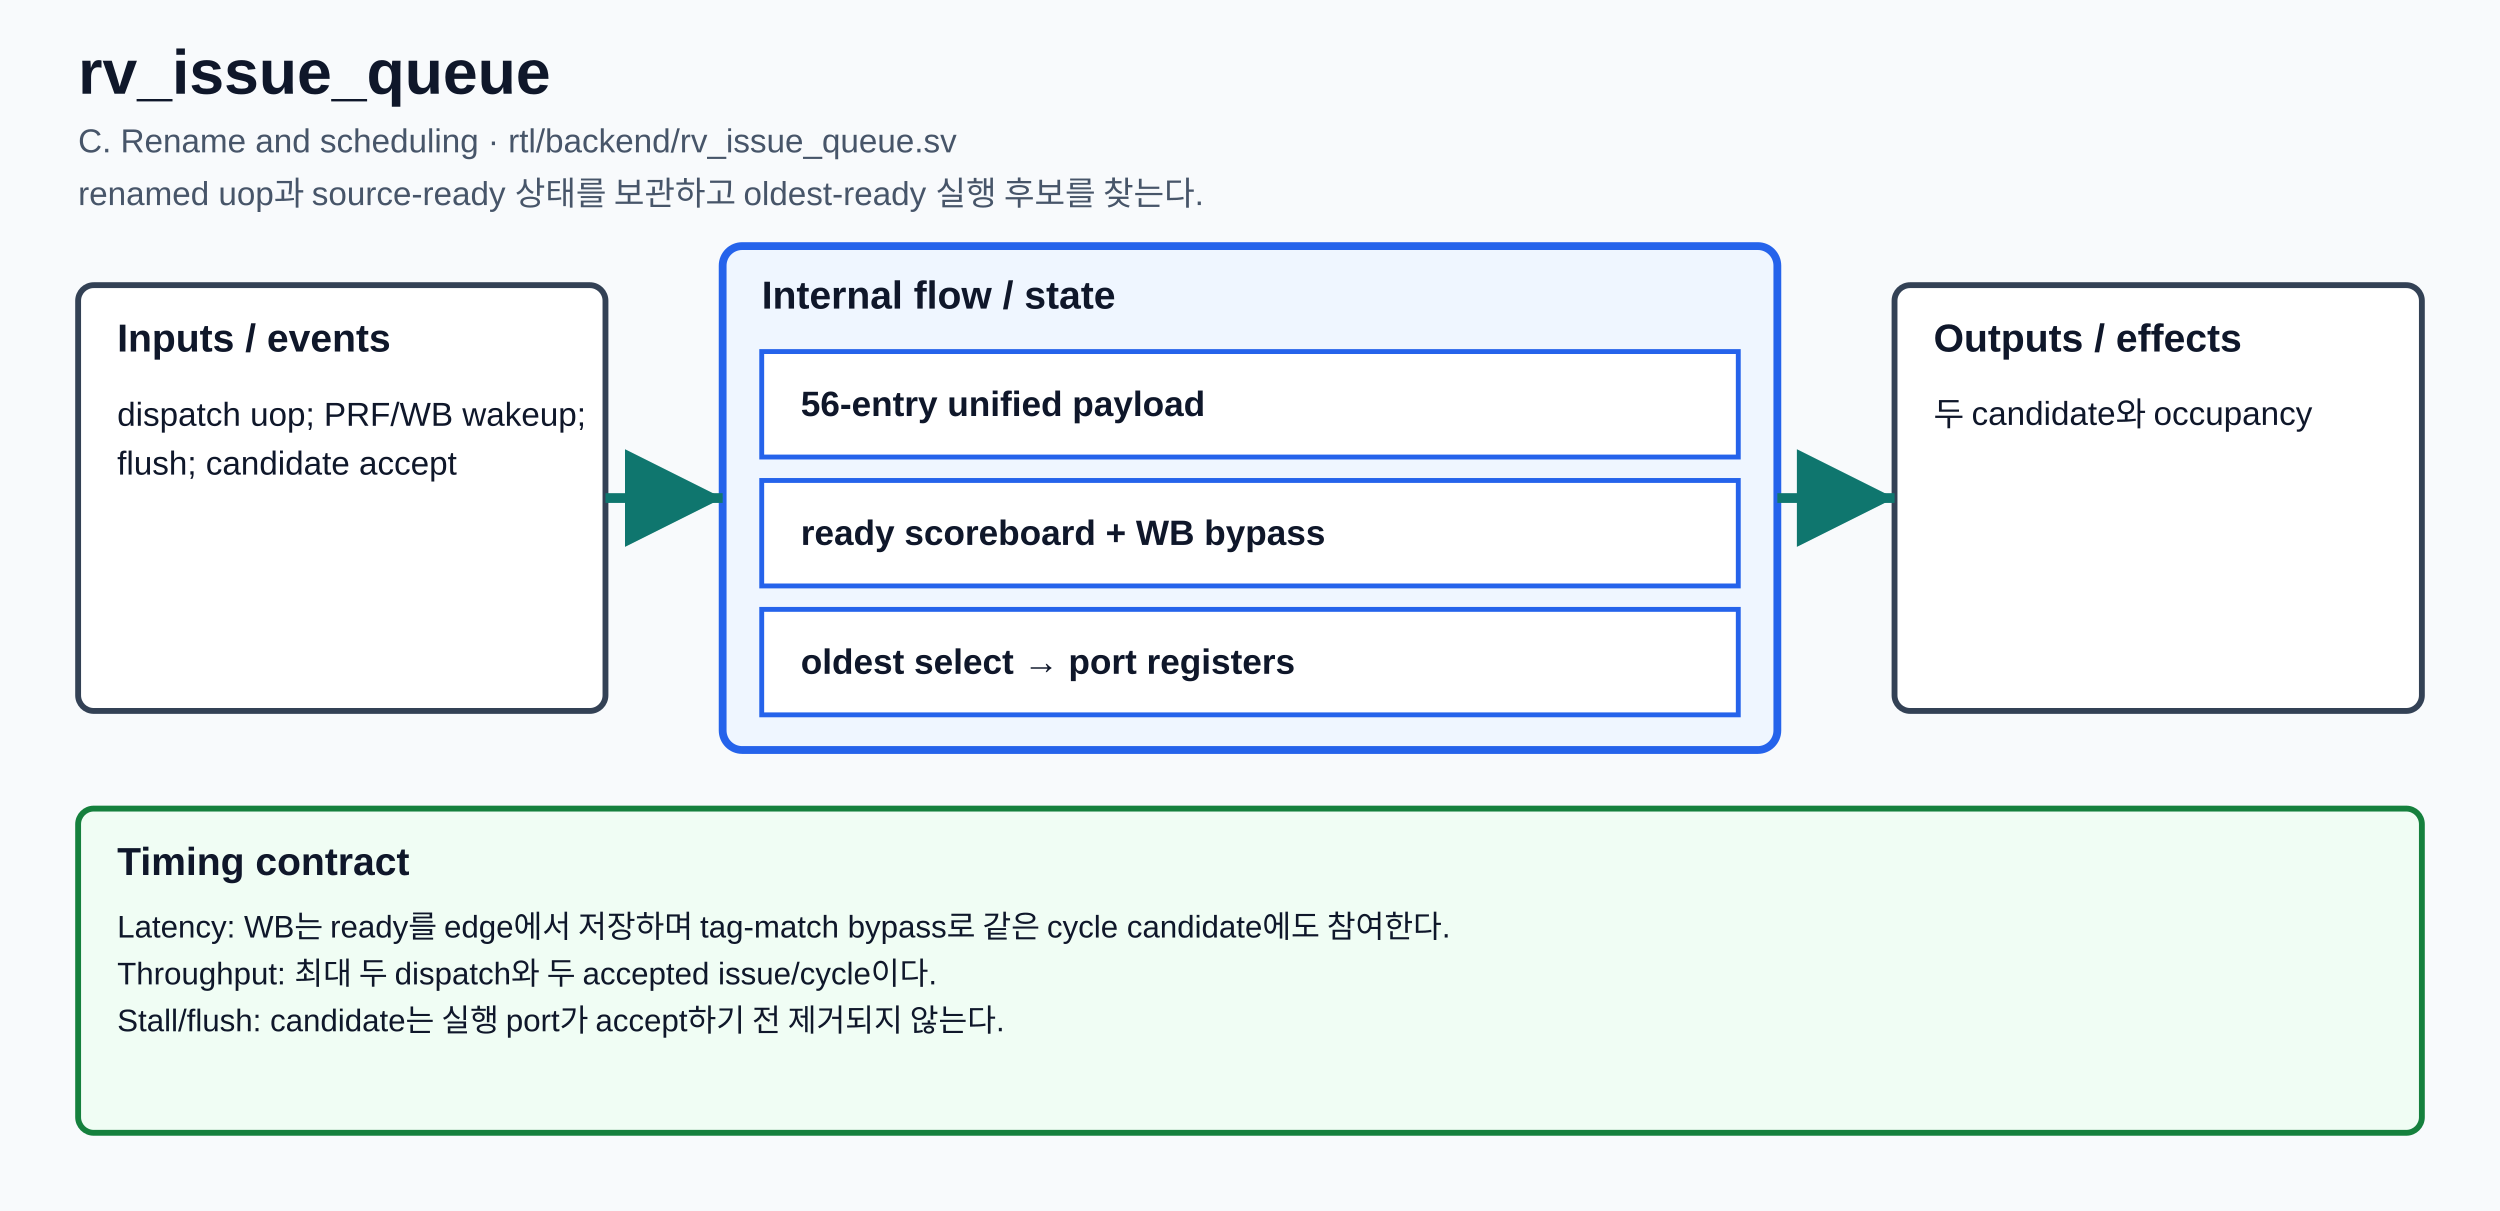
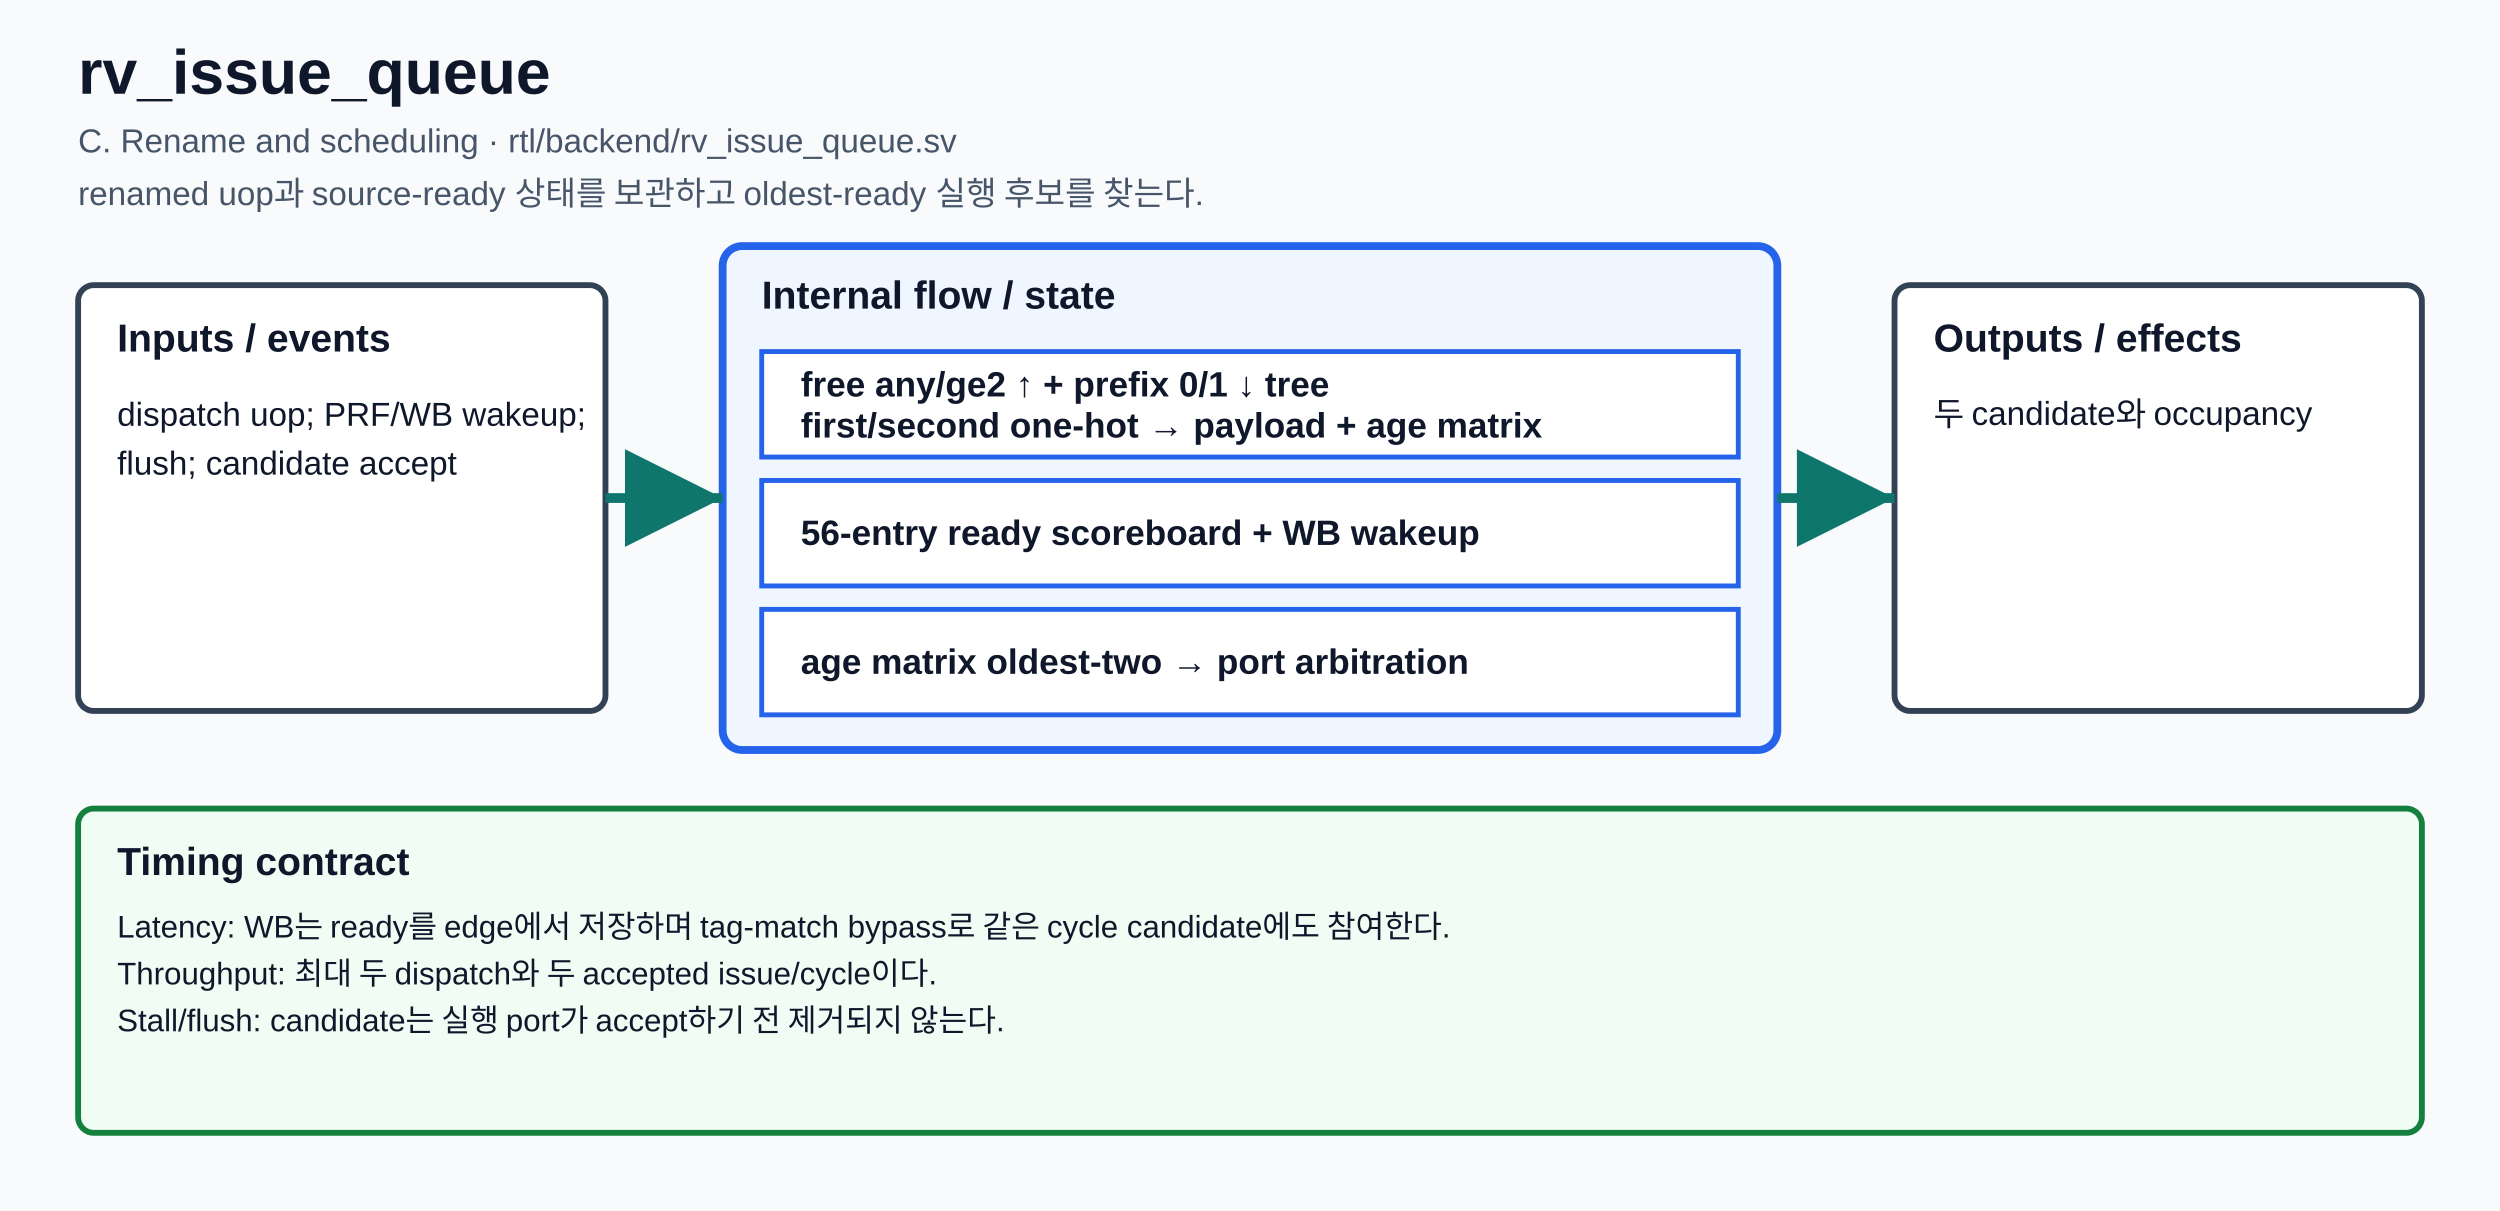
<svg xmlns="http://www.w3.org/2000/svg" width="1280" height="620" viewBox="0 0 1280 620" role="img" aria-labelledby="title desc">
  <defs>
    <marker id="arrow" markerWidth="12" markerHeight="12" refX="10" refY="5" orient="auto">
      <path d="M0,0 L10,5 L0,10 Z" class="arrow-head" />
    </marker>
  </defs>
  <style>
  .bg { fill:#f8fafc; } .panel { fill:#ffffff; stroke:#334155; stroke-width:3; }
  .core { fill:#eff6ff; stroke:#2563eb; stroke-width:4; } .stage { fill:#ffffff; stroke:#2563eb; stroke-width:2.5; }
  .timing { fill:#f0fdf4; stroke:#15803d; stroke-width:3; } .wire { fill:none; stroke:#0f766e; stroke-width:5; marker-end:url(#arrow); }
  .arrow-head { fill:#0f766e; } text { font-family:'Noto Sans KR','Malgun Gothic',Arial,sans-serif; fill:#0f172a; }
  .title { font-size:32px; font-weight:700; } .subtitle { font-size:17px; fill:#475569; }
  .label { font-size:20px; font-weight:700; } .body { font-size:17px; } .stage-text { font-size:18px; font-weight:600; }
  .timing-text { font-size:16px; }
  @media (prefers-color-scheme:dark) { .bg{fill:#0f172a} .panel{fill:#111827;stroke:#94a3b8} .core{fill:#172554;stroke:#60a5fa} .stage{fill:#111827;stroke:#60a5fa} .timing{fill:#052e16;stroke:#4ade80} text{fill:#e5e7eb} .subtitle{fill:#cbd5e1} .wire{stroke:#5eead4} .arrow-head{fill:#5eead4} }
</style>
  <rect width="1280" height="620" class="bg" />
  <text x="40" y="48" class="title">rv_issue_queue</text>
  <text x="40" y="78" class="subtitle">C. Rename and scheduling · rtl/backend/rv_issue_queue.sv</text>
  <text x="40" y="105" class="subtitle">
    <tspan x="40" dy="0">renamed uop과 source-ready 상태를 보관하고 oldest-ready 실행 후보를 찾는다.</tspan>
  </text>
  <rect x="40" y="146" width="270" height="218" rx="8" class="panel" />
  <text x="60" y="180" class="label">Inputs / events</text>
  <text x="60" y="218" class="body">
    <tspan x="60" dy="0">dispatch uop; PRF/WB wakeup;</tspan>
    <tspan x="60" dy="25">flush; candidate accept</tspan>
  </text>
  <rect x="370" y="126" width="540" height="258" rx="10" class="core" />
  <text x="390" y="158" class="label">Internal flow / state</text>
  <rect x="390" y="180" width="500" height="54" class="stage" />
-   <text x="410" y="213" class="stage-text">
-     <tspan x="410" dy="0">56-entry unified payload</tspan>
+   <text x="410" y="203" class="stage-text">
+     <tspan x="410">free any/ge2 ↑ + prefix 0/1 ↓ tree</tspan>
+     <tspan x="410" dy="21">first/second one-hot → payload + age matrix</tspan>
  </text>
  <rect x="390" y="246" width="500" height="54" class="stage" />
  <text x="410" y="279" class="stage-text">
-     <tspan x="410" dy="0">ready scoreboard + WB bypass</tspan>
+     <tspan x="410" dy="0">56-entry ready scoreboard + WB wakeup</tspan>
  </text>
  <rect x="390" y="312" width="500" height="54" class="stage" />
  <text x="410" y="345" class="stage-text">
-     <tspan x="410" dy="0">oldest select → port registers</tspan>
+     <tspan x="410" dy="0">age matrix oldest-two → port arbitration</tspan>
  </text>
  <rect x="970" y="146" width="270" height="218" rx="8" class="panel" />
  <text x="990" y="180" class="label">Outputs / effects</text>
  <text x="990" y="218" class="body">
    <tspan x="990" dy="0">두 candidate와 occupancy</tspan>
  </text>
  <path d="M310 255 H350 V255 H370" class="wire" />
  <path d="M910 255 H950 V255 H970" class="wire" />
  <rect x="40" y="414" width="1200" height="166" rx="8" class="timing" />
  <text x="60" y="448" class="label">Timing contract</text>
  <text x="60" y="480" class="timing-text">
    <tspan x="60" dy="0">Latency: WB는 ready를 edge에서 저장하며 tag-match bypass로 같은 cycle candidate에도 참여한다.</tspan>
    <tspan x="60" dy="24">Throughput: 최대 두 dispatch와 두 accepted issue/cycle이다.</tspan>
    <tspan x="60" dy="24">Stall/flush: candidate는 실행 port가 accept하기 전 제거되지 않는다.</tspan>
  </text>
</svg>
